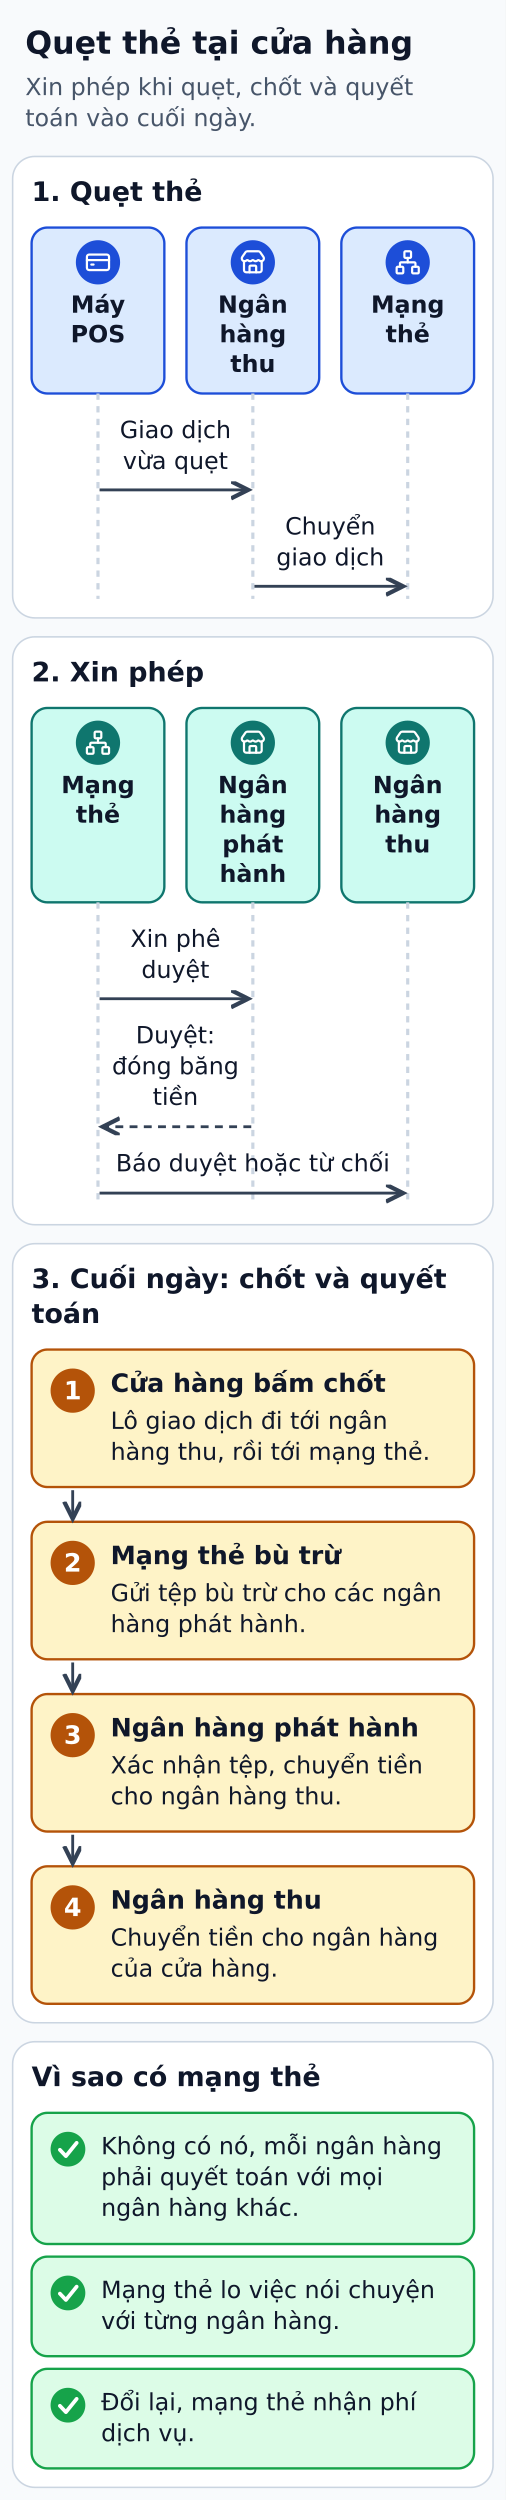
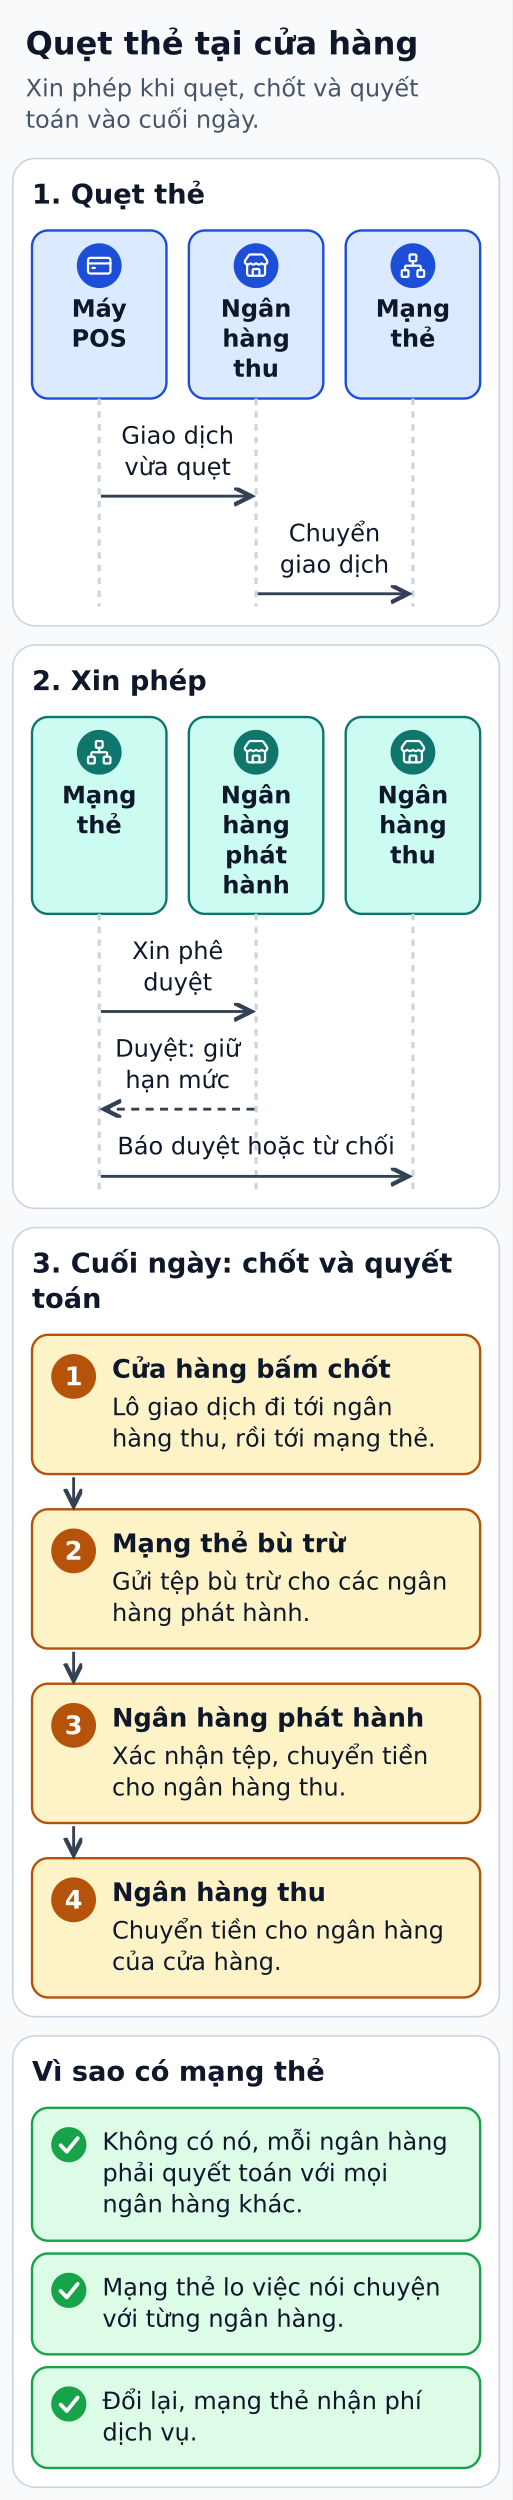
- <svg xmlns="http://www.w3.org/2000/svg" width="320" height="1582" viewBox="0 0 320 1582" role="img" aria-labelledby="title desc">
+ <svg xmlns="http://www.w3.org/2000/svg" width="320" height="1562" viewBox="0 0 320 1562" role="img" aria-labelledby="title desc">
  <defs>
    <marker id="arrow" markerWidth="8" markerHeight="8" refX="6" refY="3" orient="auto">
      <path d="M0,0 L6,3 L0,6" fill="none" stroke="#334155" stroke-width="1.5" />
    </marker>
  </defs>
-   <rect width="320" height="1582" fill="#f8fafc" />
+   <rect width="320" height="1562" fill="#f8fafc" />
  <g font-family="DejaVu Sans, Arial, sans-serif" fill="#0f172a">
    <text x="16" y="34" font-size="20" fill="#0f172a" font-weight="bold" text-anchor="start">Quẹt thẻ tại cửa hàng</text>
    <text x="16" y="60.2" font-size="15" fill="#475569" font-weight="normal" text-anchor="start">Xin phép khi quẹt, chốt và quyết</text>
    <text x="16" y="79.8" font-size="15" fill="#475569" font-weight="normal" text-anchor="start">toán vào cuối ngày.</text>
    <rect x="8" y="99" width="304" height="292" rx="14" fill="#ffffff" stroke="#cbd5e1" stroke-width="1" />
    <text x="20" y="127.2" font-size="17" fill="#0f172a" font-weight="bold" text-anchor="start">1. Quẹt thẻ</text>
    <rect x="20" y="144" width="84" height="105" rx="10" fill="#dbeafe" stroke="#1d4ed8" stroke-width="1.5" />
    <circle cx="62" cy="166" r="14" fill="#1d4ed8" />
    <g transform="translate(53.6 157.6) scale(0.7)" fill="none" stroke="#FFFFFF" stroke-width="2" stroke-linecap="round" stroke-linejoin="round">
      <rect height="14" rx="2" width="20" x="2" y="5" />
      <line x1="2" x2="22" y1="10" y2="10" />
      <path d="M6 14h2" />
    </g>
    <text x="62" y="197.9" font-size="15" fill="#0f172a" font-weight="bold" text-anchor="middle">Máy</text>
    <text x="62" y="216.6" font-size="15" fill="#0f172a" font-weight="bold" text-anchor="middle">POS</text>
    <rect x="118" y="144" width="84" height="105" rx="10" fill="#dbeafe" stroke="#1d4ed8" stroke-width="1.5" />
    <circle cx="160" cy="166" r="14" fill="#1d4ed8" />
    <g transform="translate(151.6 157.6) scale(0.7)" fill="none" stroke="#FFFFFF" stroke-width="2" stroke-linecap="round" stroke-linejoin="round">
      <path d="M15 21v-5a1 1 0 0 0-1-1h-4a1 1 0 0 0-1 1v5" />
      <path d="M17.774 10.31a1.12 1.12 0 0 0-1.549 0 2.5 2.5 0 0 1-3.451 0 1.12 1.12 0 0 0-1.548 0 2.5 2.5 0 0 1-3.452 0 1.12 1.12 0 0 0-1.549 0 2.5 2.5 0 0 1-3.77-3.248l2.889-4.184A2 2 0 0 1 7 2h10a2 2 0 0 1 1.653.873l2.895 4.192a2.5 2.5 0 0 1-3.774 3.244" />
      <path d="M4 10.95V19a2 2 0 0 0 2 2h12a2 2 0 0 0 2-2v-8.05" />
    </g>
    <text x="160" y="197.9" font-size="15" fill="#0f172a" font-weight="bold" text-anchor="middle">Ngân</text>
    <text x="160" y="216.6" font-size="15" fill="#0f172a" font-weight="bold" text-anchor="middle">hàng</text>
    <text x="160" y="235.4" font-size="15" fill="#0f172a" font-weight="bold" text-anchor="middle">thu</text>
    <rect x="216" y="144" width="84" height="105" rx="10" fill="#dbeafe" stroke="#1d4ed8" stroke-width="1.5" />
    <circle cx="258" cy="166" r="14" fill="#1d4ed8" />
    <g transform="translate(249.6 157.6) scale(0.7)" fill="none" stroke="#FFFFFF" stroke-width="2" stroke-linecap="round" stroke-linejoin="round">
      <rect height="6" rx="1" width="6" x="16" y="16" />
      <rect height="6" rx="1" width="6" x="2" y="16" />
      <rect height="6" rx="1" width="6" x="9" y="2" />
      <path d="M5 16v-3a1 1 0 0 1 1-1h12a1 1 0 0 1 1 1v3" />
      <path d="M12 12V8" />
    </g>
    <text x="258" y="197.9" font-size="15" fill="#0f172a" font-weight="bold" text-anchor="middle">Mạng</text>
    <text x="258" y="216.6" font-size="15" fill="#0f172a" font-weight="bold" text-anchor="middle">thẻ</text>
    <polyline points="62,249 62,379" fill="none" stroke="#cbd5e1" stroke-width="2" stroke-dasharray="4 4" />
    <polyline points="160,249 160,379" fill="none" stroke="#cbd5e1" stroke-width="2" stroke-dasharray="4 4" />
    <polyline points="258,249 258,379" fill="none" stroke="#cbd5e1" stroke-width="2" stroke-dasharray="4 4" />
    <text x="111" y="277.2" font-size="15" fill="#0f172a" font-weight="normal" text-anchor="middle">Giao dịch</text>
    <text x="111" y="296.8" font-size="15" fill="#0f172a" font-weight="normal" text-anchor="middle">vừa quẹt</text>
    <polyline points="63,310 157,310" fill="none" stroke="#334155" stroke-width="1.8" stroke-linejoin="round" marker-end="url(#arrow)" />
    <text x="209" y="338.2" font-size="15" fill="#0f172a" font-weight="normal" text-anchor="middle">Chuyển</text>
    <text x="209" y="357.8" font-size="15" fill="#0f172a" font-weight="normal" text-anchor="middle">giao dịch</text>
    <polyline points="161,371 255,371" fill="none" stroke="#334155" stroke-width="1.8" stroke-linejoin="round" marker-end="url(#arrow)" />
-     <rect x="8" y="403" width="304" height="372" rx="14" fill="#ffffff" stroke="#cbd5e1" stroke-width="1" />
+     <rect x="8" y="403" width="304" height="352" rx="14" fill="#ffffff" stroke="#cbd5e1" stroke-width="1" />
    <text x="20" y="431.2" font-size="17" fill="#0f172a" font-weight="bold" text-anchor="start">2. Xin phép</text>
    <rect x="20" y="448" width="84" height="123" rx="10" fill="#ccfbf1" stroke="#0f766e" stroke-width="1.5" />
    <circle cx="62" cy="470" r="14" fill="#0f766e" />
    <g transform="translate(53.6 461.6) scale(0.7)" fill="none" stroke="#FFFFFF" stroke-width="2" stroke-linecap="round" stroke-linejoin="round">
      <rect height="6" rx="1" width="6" x="16" y="16" />
      <rect height="6" rx="1" width="6" x="2" y="16" />
      <rect height="6" rx="1" width="6" x="9" y="2" />
      <path d="M5 16v-3a1 1 0 0 1 1-1h12a1 1 0 0 1 1 1v3" />
      <path d="M12 12V8" />
    </g>
    <text x="62" y="501.9" font-size="15" fill="#0f172a" font-weight="bold" text-anchor="middle">Mạng</text>
    <text x="62" y="520.6" font-size="15" fill="#0f172a" font-weight="bold" text-anchor="middle">thẻ</text>
    <rect x="118" y="448" width="84" height="123" rx="10" fill="#ccfbf1" stroke="#0f766e" stroke-width="1.5" />
    <circle cx="160" cy="470" r="14" fill="#0f766e" />
    <g transform="translate(151.6 461.6) scale(0.7)" fill="none" stroke="#FFFFFF" stroke-width="2" stroke-linecap="round" stroke-linejoin="round">
      <path d="M15 21v-5a1 1 0 0 0-1-1h-4a1 1 0 0 0-1 1v5" />
      <path d="M17.774 10.31a1.12 1.12 0 0 0-1.549 0 2.5 2.5 0 0 1-3.451 0 1.12 1.12 0 0 0-1.548 0 2.5 2.5 0 0 1-3.452 0 1.12 1.12 0 0 0-1.549 0 2.5 2.5 0 0 1-3.77-3.248l2.889-4.184A2 2 0 0 1 7 2h10a2 2 0 0 1 1.653.873l2.895 4.192a2.5 2.5 0 0 1-3.774 3.244" />
      <path d="M4 10.95V19a2 2 0 0 0 2 2h12a2 2 0 0 0 2-2v-8.05" />
    </g>
    <text x="160" y="501.9" font-size="15" fill="#0f172a" font-weight="bold" text-anchor="middle">Ngân</text>
    <text x="160" y="520.6" font-size="15" fill="#0f172a" font-weight="bold" text-anchor="middle">hàng</text>
    <text x="160" y="539.4" font-size="15" fill="#0f172a" font-weight="bold" text-anchor="middle">phát</text>
    <text x="160" y="558.1" font-size="15" fill="#0f172a" font-weight="bold" text-anchor="middle">hành</text>
    <rect x="216" y="448" width="84" height="123" rx="10" fill="#ccfbf1" stroke="#0f766e" stroke-width="1.5" />
    <circle cx="258" cy="470" r="14" fill="#0f766e" />
    <g transform="translate(249.6 461.6) scale(0.7)" fill="none" stroke="#FFFFFF" stroke-width="2" stroke-linecap="round" stroke-linejoin="round">
      <path d="M15 21v-5a1 1 0 0 0-1-1h-4a1 1 0 0 0-1 1v5" />
      <path d="M17.774 10.31a1.12 1.12 0 0 0-1.549 0 2.5 2.5 0 0 1-3.451 0 1.12 1.12 0 0 0-1.548 0 2.5 2.5 0 0 1-3.452 0 1.12 1.12 0 0 0-1.549 0 2.5 2.5 0 0 1-3.77-3.248l2.889-4.184A2 2 0 0 1 7 2h10a2 2 0 0 1 1.653.873l2.895 4.192a2.5 2.5 0 0 1-3.774 3.244" />
      <path d="M4 10.95V19a2 2 0 0 0 2 2h12a2 2 0 0 0 2-2v-8.05" />
    </g>
    <text x="258" y="501.9" font-size="15" fill="#0f172a" font-weight="bold" text-anchor="middle">Ngân</text>
    <text x="258" y="520.6" font-size="15" fill="#0f172a" font-weight="bold" text-anchor="middle">hàng</text>
    <text x="258" y="539.4" font-size="15" fill="#0f172a" font-weight="bold" text-anchor="middle">thu</text>
-     <polyline points="62,571 62,763" fill="none" stroke="#cbd5e1" stroke-width="2" stroke-dasharray="4 4" />
-     <polyline points="160,571 160,763" fill="none" stroke="#cbd5e1" stroke-width="2" stroke-dasharray="4 4" />
-     <polyline points="258,571 258,763" fill="none" stroke="#cbd5e1" stroke-width="2" stroke-dasharray="4 4" />
+     <polyline points="62,571 62,743" fill="none" stroke="#cbd5e1" stroke-width="2" stroke-dasharray="4 4" />
+     <polyline points="160,571 160,743" fill="none" stroke="#cbd5e1" stroke-width="2" stroke-dasharray="4 4" />
+     <polyline points="258,571 258,743" fill="none" stroke="#cbd5e1" stroke-width="2" stroke-dasharray="4 4" />
    <text x="111" y="599.2" font-size="15" fill="#0f172a" font-weight="normal" text-anchor="middle">Xin phê</text>
    <text x="111" y="618.8" font-size="15" fill="#0f172a" font-weight="normal" text-anchor="middle">duyệt</text>
    <polyline points="63,632 157,632" fill="none" stroke="#334155" stroke-width="1.8" stroke-linejoin="round" marker-end="url(#arrow)" />
-     <text x="111" y="660.2" font-size="15" fill="#0f172a" font-weight="normal" text-anchor="middle">Duyệt:</text>
-     <text x="111" y="679.8" font-size="15" fill="#0f172a" font-weight="normal" text-anchor="middle">đóng băng</text>
-     <text x="111" y="699.2" font-size="15" fill="#0f172a" font-weight="normal" text-anchor="middle">tiền</text>
-     <polyline points="159,713 65,713" fill="none" stroke="#334155" stroke-width="1.8" stroke-dasharray="5 4" stroke-linejoin="round" marker-end="url(#arrow)" />
-     <text x="160" y="741.2" font-size="15" fill="#0f172a" font-weight="normal" text-anchor="middle">Báo duyệt hoặc từ chối</text>
-     <polyline points="63,755 255,755" fill="none" stroke="#334155" stroke-width="1.8" stroke-linejoin="round" marker-end="url(#arrow)" />
-     <rect x="8" y="787" width="304" height="493" rx="14" fill="#ffffff" stroke="#cbd5e1" stroke-width="1" />
-     <text x="20" y="815.1" font-size="17" fill="#0f172a" font-weight="bold" text-anchor="start">3. Cuối ngày: chốt và quyết</text>
-     <text x="20" y="837.2" font-size="17" fill="#0f172a" font-weight="bold" text-anchor="start">toán</text>
-     <rect x="20" y="854" width="280" height="87" rx="10" fill="#fef3c7" stroke="#b45309" stroke-width="1.5" />
-     <circle cx="46" cy="880" r="14" fill="#b45309" />
-     <text x="46" y="885.5" font-size="16" fill="#ffffff" font-weight="bold" text-anchor="middle">1</text>
-     <text x="70" y="880.8" font-size="16" fill="#0f172a" font-weight="bold" text-anchor="start">Cửa hàng bấm chốt</text>
-     <text x="70" y="904.2" font-size="15" fill="#0f172a" font-weight="normal" text-anchor="start">Lô giao dịch đi tới ngân</text>
-     <text x="70" y="923.8" font-size="15" fill="#0f172a" font-weight="normal" text-anchor="start">hàng thu, rồi tới mạng thẻ.</text>
-     <rect x="20" y="963" width="280" height="87" rx="10" fill="#fef3c7" stroke="#b45309" stroke-width="1.5" />
-     <circle cx="46" cy="989" r="14" fill="#b45309" />
-     <text x="46" y="994.5" font-size="16" fill="#ffffff" font-weight="bold" text-anchor="middle">2</text>
-     <text x="70" y="989.8" font-size="16" fill="#0f172a" font-weight="bold" text-anchor="start">Mạng thẻ bù trừ</text>
-     <text x="70" y="1013.2" font-size="15" fill="#0f172a" font-weight="normal" text-anchor="start">Gửi tệp bù trừ cho các ngân</text>
-     <text x="70" y="1032.8" font-size="15" fill="#0f172a" font-weight="normal" text-anchor="start">hàng phát hành.</text>
-     <polyline points="46,943 46,961" fill="none" stroke="#334155" stroke-width="1.8" stroke-linejoin="round" marker-end="url(#arrow)" />
-     <rect x="20" y="1072" width="280" height="87" rx="10" fill="#fef3c7" stroke="#b45309" stroke-width="1.5" />
-     <circle cx="46" cy="1098" r="14" fill="#b45309" />
-     <text x="46" y="1103.5" font-size="16" fill="#ffffff" font-weight="bold" text-anchor="middle">3</text>
-     <text x="70" y="1098.8" font-size="16" fill="#0f172a" font-weight="bold" text-anchor="start">Ngân hàng phát hành</text>
-     <text x="70" y="1122.2" font-size="15" fill="#0f172a" font-weight="normal" text-anchor="start">Xác nhận tệp, chuyển tiền</text>
-     <text x="70" y="1141.8" font-size="15" fill="#0f172a" font-weight="normal" text-anchor="start">cho ngân hàng thu.</text>
-     <polyline points="46,1052 46,1070" fill="none" stroke="#334155" stroke-width="1.8" stroke-linejoin="round" marker-end="url(#arrow)" />
-     <rect x="20" y="1181" width="280" height="87" rx="10" fill="#fef3c7" stroke="#b45309" stroke-width="1.5" />
-     <circle cx="46" cy="1207" r="14" fill="#b45309" />
-     <text x="46" y="1212.5" font-size="16" fill="#ffffff" font-weight="bold" text-anchor="middle">4</text>
-     <text x="70" y="1207.8" font-size="16" fill="#0f172a" font-weight="bold" text-anchor="start">Ngân hàng thu</text>
-     <text x="70" y="1231.2" font-size="15" fill="#0f172a" font-weight="normal" text-anchor="start">Chuyển tiền cho ngân hàng</text>
-     <text x="70" y="1250.8" font-size="15" fill="#0f172a" font-weight="normal" text-anchor="start">của cửa hàng.</text>
-     <polyline points="46,1161 46,1179" fill="none" stroke="#334155" stroke-width="1.8" stroke-linejoin="round" marker-end="url(#arrow)" />
-     <rect x="8" y="1292" width="304" height="282" rx="14" fill="#ffffff" stroke="#cbd5e1" stroke-width="1" />
-     <text x="20" y="1320.1" font-size="17" fill="#0f172a" font-weight="bold" text-anchor="start">Vì sao có mạng thẻ</text>
-     <rect x="20" y="1337" width="280" height="83" rx="10" fill="#dcfce7" stroke="#16a34a" stroke-width="1.5" />
-     <circle cx="43" cy="1360" r="11" fill="#16a34a" />
-     <polyline points="37.9,1360.4 41.7,1364.4 48.5,1356" fill="none" stroke="#ffffff" stroke-width="2.4" stroke-linecap="round" stroke-linejoin="round" />
-     <text x="64" y="1363.2" font-size="15" fill="#0f172a" font-weight="normal" text-anchor="start">Không có nó, mỗi ngân hàng</text>
-     <text x="64" y="1382.8" font-size="15" fill="#0f172a" font-weight="normal" text-anchor="start">phải quyết toán với mọi</text>
-     <text x="64" y="1402.2" font-size="15" fill="#0f172a" font-weight="normal" text-anchor="start">ngân hàng khác.</text>
-     <rect x="20" y="1428" width="280" height="63" rx="10" fill="#dcfce7" stroke="#16a34a" stroke-width="1.5" />
-     <circle cx="43" cy="1451" r="11" fill="#16a34a" />
-     <polyline points="37.9,1451.4 41.7,1455.4 48.5,1447" fill="none" stroke="#ffffff" stroke-width="2.4" stroke-linecap="round" stroke-linejoin="round" />
-     <text x="64" y="1454.2" font-size="15" fill="#0f172a" font-weight="normal" text-anchor="start">Mạng thẻ lo việc nói chuyện</text>
-     <text x="64" y="1473.8" font-size="15" fill="#0f172a" font-weight="normal" text-anchor="start">với từng ngân hàng.</text>
-     <rect x="20" y="1499" width="280" height="63" rx="10" fill="#dcfce7" stroke="#16a34a" stroke-width="1.5" />
-     <circle cx="43" cy="1522" r="11" fill="#16a34a" />
-     <polyline points="37.9,1522.4 41.7,1526.4 48.5,1518" fill="none" stroke="#ffffff" stroke-width="2.4" stroke-linecap="round" stroke-linejoin="round" />
-     <text x="64" y="1525.2" font-size="15" fill="#0f172a" font-weight="normal" text-anchor="start">Đổi lại, mạng thẻ nhận phí</text>
-     <text x="64" y="1544.8" font-size="15" fill="#0f172a" font-weight="normal" text-anchor="start">dịch vụ.</text>
+     <text x="111" y="660.2" font-size="15" fill="#0f172a" font-weight="normal" text-anchor="middle">Duyệt: giữ</text>
+     <text x="111" y="679.8" font-size="15" fill="#0f172a" font-weight="normal" text-anchor="middle">hạn mức</text>
+     <polyline points="159,693 65,693" fill="none" stroke="#334155" stroke-width="1.8" stroke-dasharray="5 4" stroke-linejoin="round" marker-end="url(#arrow)" />
+     <text x="160" y="721.2" font-size="15" fill="#0f172a" font-weight="normal" text-anchor="middle">Báo duyệt hoặc từ chối</text>
+     <polyline points="63,735 255,735" fill="none" stroke="#334155" stroke-width="1.8" stroke-linejoin="round" marker-end="url(#arrow)" />
+     <rect x="8" y="767" width="304" height="493" rx="14" fill="#ffffff" stroke="#cbd5e1" stroke-width="1" />
+     <text x="20" y="795.1" font-size="17" fill="#0f172a" font-weight="bold" text-anchor="start">3. Cuối ngày: chốt và quyết</text>
+     <text x="20" y="817.2" font-size="17" fill="#0f172a" font-weight="bold" text-anchor="start">toán</text>
+     <rect x="20" y="834" width="280" height="87" rx="10" fill="#fef3c7" stroke="#b45309" stroke-width="1.5" />
+     <circle cx="46" cy="860" r="14" fill="#b45309" />
+     <text x="46" y="865.5" font-size="16" fill="#ffffff" font-weight="bold" text-anchor="middle">1</text>
+     <text x="70" y="860.8" font-size="16" fill="#0f172a" font-weight="bold" text-anchor="start">Cửa hàng bấm chốt</text>
+     <text x="70" y="884.2" font-size="15" fill="#0f172a" font-weight="normal" text-anchor="start">Lô giao dịch đi tới ngân</text>
+     <text x="70" y="903.8" font-size="15" fill="#0f172a" font-weight="normal" text-anchor="start">hàng thu, rồi tới mạng thẻ.</text>
+     <rect x="20" y="943" width="280" height="87" rx="10" fill="#fef3c7" stroke="#b45309" stroke-width="1.5" />
+     <circle cx="46" cy="969" r="14" fill="#b45309" />
+     <text x="46" y="974.5" font-size="16" fill="#ffffff" font-weight="bold" text-anchor="middle">2</text>
+     <text x="70" y="969.8" font-size="16" fill="#0f172a" font-weight="bold" text-anchor="start">Mạng thẻ bù trừ</text>
+     <text x="70" y="993.2" font-size="15" fill="#0f172a" font-weight="normal" text-anchor="start">Gửi tệp bù trừ cho các ngân</text>
+     <text x="70" y="1012.8" font-size="15" fill="#0f172a" font-weight="normal" text-anchor="start">hàng phát hành.</text>
+     <polyline points="46,923 46,941" fill="none" stroke="#334155" stroke-width="1.8" stroke-linejoin="round" marker-end="url(#arrow)" />
+     <rect x="20" y="1052" width="280" height="87" rx="10" fill="#fef3c7" stroke="#b45309" stroke-width="1.5" />
+     <circle cx="46" cy="1078" r="14" fill="#b45309" />
+     <text x="46" y="1083.5" font-size="16" fill="#ffffff" font-weight="bold" text-anchor="middle">3</text>
+     <text x="70" y="1078.8" font-size="16" fill="#0f172a" font-weight="bold" text-anchor="start">Ngân hàng phát hành</text>
+     <text x="70" y="1102.2" font-size="15" fill="#0f172a" font-weight="normal" text-anchor="start">Xác nhận tệp, chuyển tiền</text>
+     <text x="70" y="1121.8" font-size="15" fill="#0f172a" font-weight="normal" text-anchor="start">cho ngân hàng thu.</text>
+     <polyline points="46,1032 46,1050" fill="none" stroke="#334155" stroke-width="1.8" stroke-linejoin="round" marker-end="url(#arrow)" />
+     <rect x="20" y="1161" width="280" height="87" rx="10" fill="#fef3c7" stroke="#b45309" stroke-width="1.5" />
+     <circle cx="46" cy="1187" r="14" fill="#b45309" />
+     <text x="46" y="1192.5" font-size="16" fill="#ffffff" font-weight="bold" text-anchor="middle">4</text>
+     <text x="70" y="1187.8" font-size="16" fill="#0f172a" font-weight="bold" text-anchor="start">Ngân hàng thu</text>
+     <text x="70" y="1211.2" font-size="15" fill="#0f172a" font-weight="normal" text-anchor="start">Chuyển tiền cho ngân hàng</text>
+     <text x="70" y="1230.8" font-size="15" fill="#0f172a" font-weight="normal" text-anchor="start">của cửa hàng.</text>
+     <polyline points="46,1141 46,1159" fill="none" stroke="#334155" stroke-width="1.8" stroke-linejoin="round" marker-end="url(#arrow)" />
+     <rect x="8" y="1272" width="304" height="282" rx="14" fill="#ffffff" stroke="#cbd5e1" stroke-width="1" />
+     <text x="20" y="1300.1" font-size="17" fill="#0f172a" font-weight="bold" text-anchor="start">Vì sao có mạng thẻ</text>
+     <rect x="20" y="1317" width="280" height="83" rx="10" fill="#dcfce7" stroke="#16a34a" stroke-width="1.5" />
+     <circle cx="43" cy="1340" r="11" fill="#16a34a" />
+     <polyline points="37.9,1340.4 41.7,1344.4 48.5,1336" fill="none" stroke="#ffffff" stroke-width="2.4" stroke-linecap="round" stroke-linejoin="round" />
+     <text x="64" y="1343.2" font-size="15" fill="#0f172a" font-weight="normal" text-anchor="start">Không có nó, mỗi ngân hàng</text>
+     <text x="64" y="1362.8" font-size="15" fill="#0f172a" font-weight="normal" text-anchor="start">phải quyết toán với mọi</text>
+     <text x="64" y="1382.2" font-size="15" fill="#0f172a" font-weight="normal" text-anchor="start">ngân hàng khác.</text>
+     <rect x="20" y="1408" width="280" height="63" rx="10" fill="#dcfce7" stroke="#16a34a" stroke-width="1.5" />
+     <circle cx="43" cy="1431" r="11" fill="#16a34a" />
+     <polyline points="37.9,1431.4 41.7,1435.4 48.5,1427" fill="none" stroke="#ffffff" stroke-width="2.4" stroke-linecap="round" stroke-linejoin="round" />
+     <text x="64" y="1434.2" font-size="15" fill="#0f172a" font-weight="normal" text-anchor="start">Mạng thẻ lo việc nói chuyện</text>
+     <text x="64" y="1453.8" font-size="15" fill="#0f172a" font-weight="normal" text-anchor="start">với từng ngân hàng.</text>
+     <rect x="20" y="1479" width="280" height="63" rx="10" fill="#dcfce7" stroke="#16a34a" stroke-width="1.5" />
+     <circle cx="43" cy="1502" r="11" fill="#16a34a" />
+     <polyline points="37.9,1502.4 41.7,1506.4 48.5,1498" fill="none" stroke="#ffffff" stroke-width="2.4" stroke-linecap="round" stroke-linejoin="round" />
+     <text x="64" y="1505.2" font-size="15" fill="#0f172a" font-weight="normal" text-anchor="start">Đổi lại, mạng thẻ nhận phí</text>
+     <text x="64" y="1524.8" font-size="15" fill="#0f172a" font-weight="normal" text-anchor="start">dịch vụ.</text>
  </g>
</svg>
